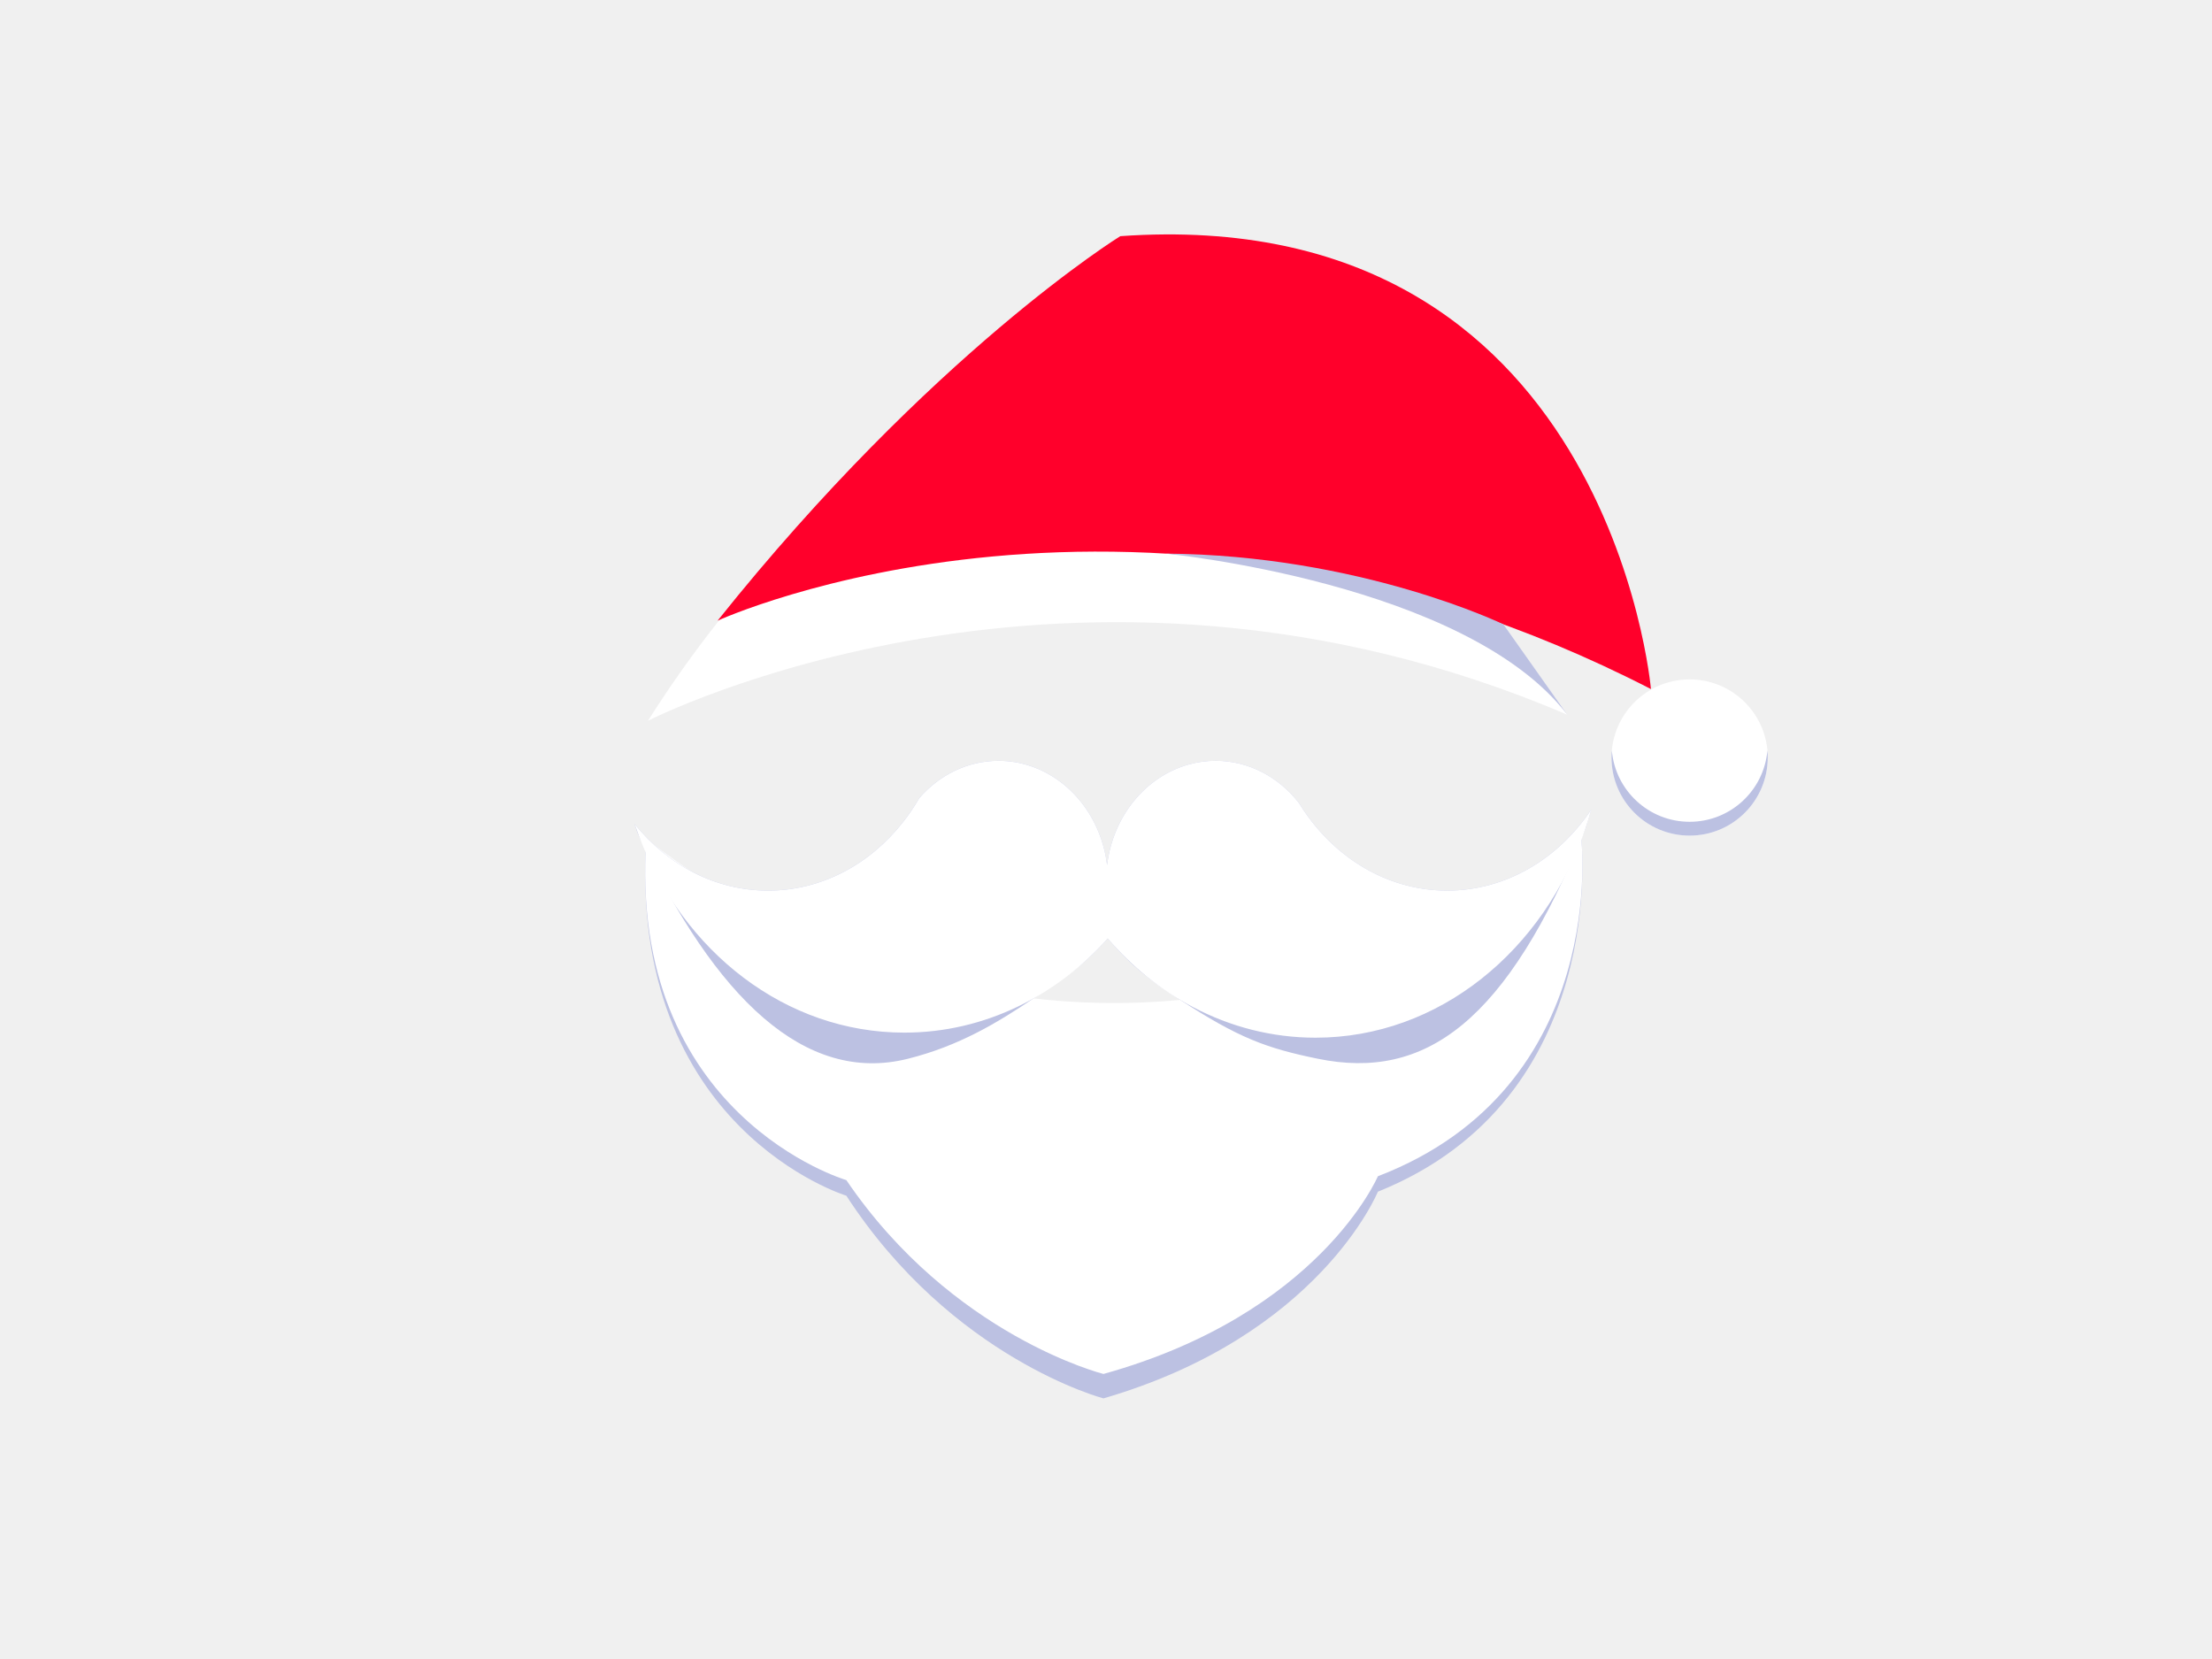
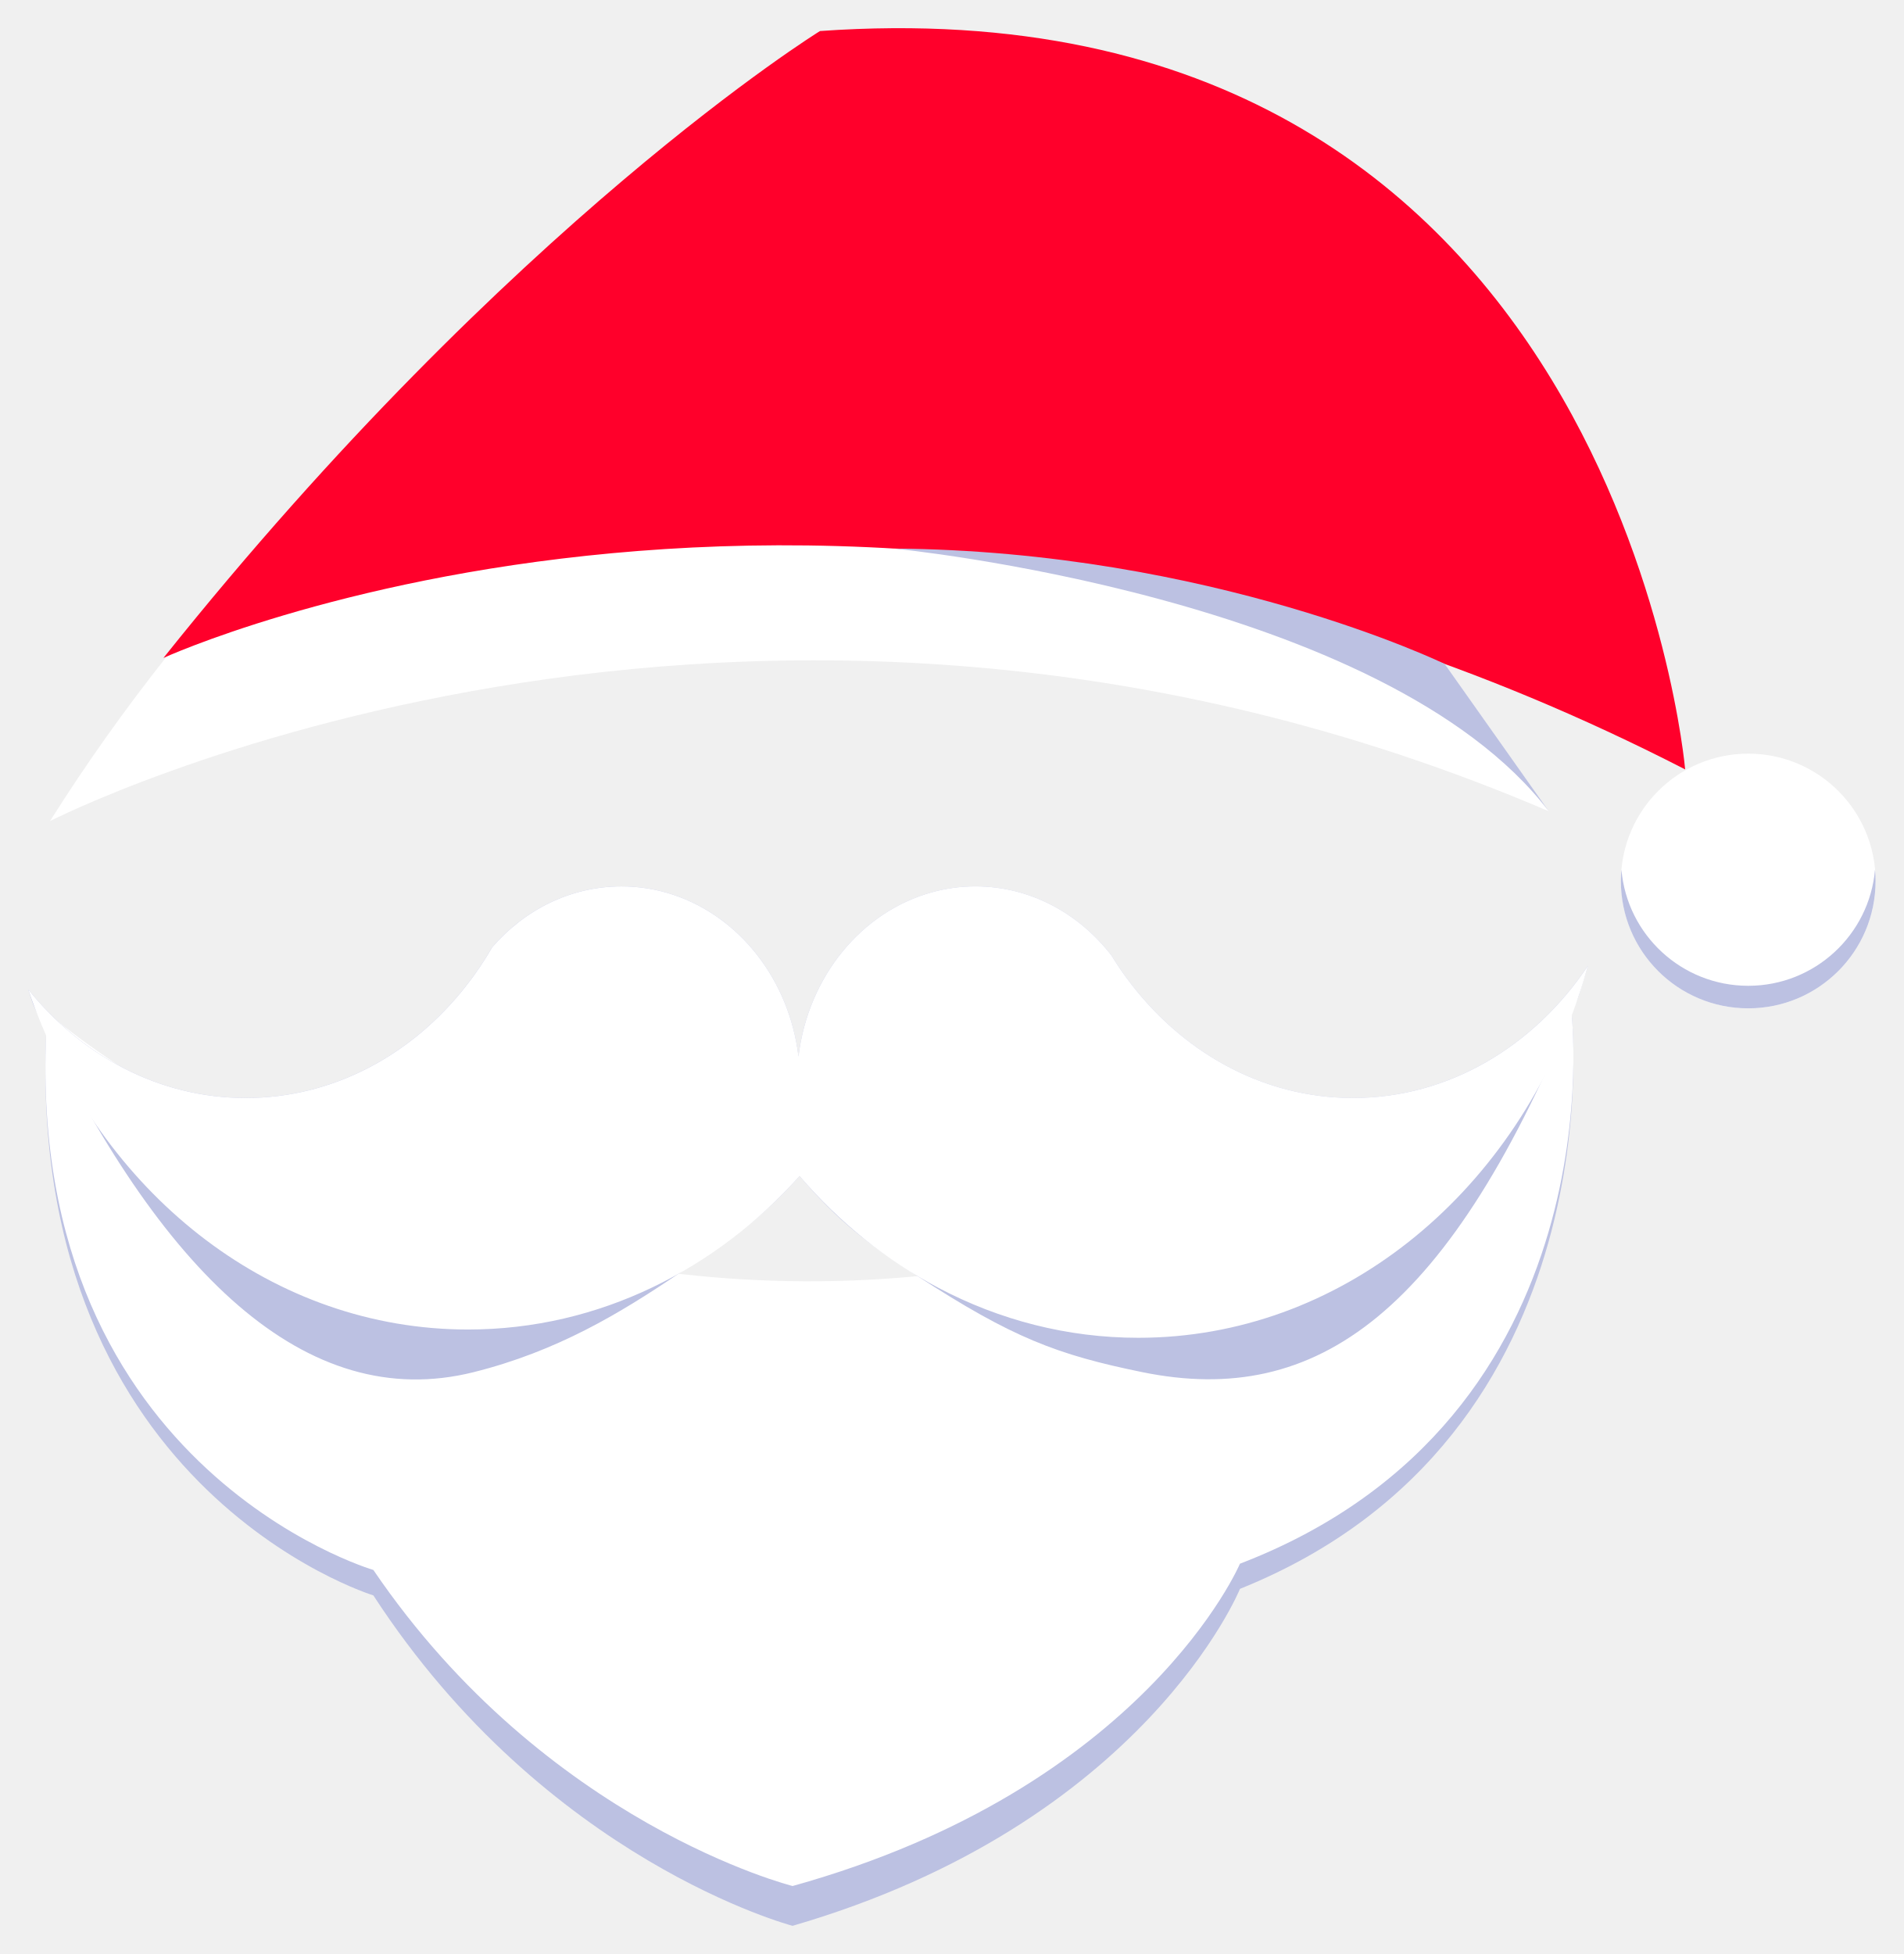
- <svg xmlns="http://www.w3.org/2000/svg" xmlns:xlink="http://www.w3.org/1999/xlink" width="640" height="480">
-   <path fill="#bcc1e2" d="M187.005 242.605s124.552 112.227 270.47-.31c0 0 8.688 75.38-58.813 102.5 0 0-16.887 41.62-79.397 59.8 0 0-43.733-11.462-74.396-58.642 0 .001-63.343-19.354-57.864-103.34z" />
-   <g fill="#efefef">
-     <use xlink:href="#B" />
-     <use xlink:href="#C" />
-     <use xlink:href="#B" />
-     <use xlink:href="#C" />
-     <use xlink:href="#B" />
-     <path d="M262.633 237.82a34.17 34.17 0 0 1 4.664-6.896 56.34 56.34 0 0 1-4.664 6.896z" />
+ <svg xmlns="http://www.w3.org/2000/svg" xmlns:xlink="http://www.w3.org/1999/xlink" id="svg88" version="1.1" height="346.772" width="337.854">
+   <path id="path52" d="m 8.394,179.782 c 0,0 124.552,112.227 270.47,-0.31 0,0 8.688,75.38 -58.813,102.5 0,0 -16.887,41.62 -79.397,59.8 0,0 -43.733,-11.462 -74.396,-58.642 0,0.001 -63.343,-19.354 -57.864,-103.34 z" fill="#bcc1e2" />
+   <g transform="translate(-178.611,-62.82349)" id="g66" fill="#efefef">
+     <use height="100%" width="100%" y="0" x="0" id="use54" xlink:href="#B" />
+     <use height="100%" width="100%" y="0" x="0" id="use56" xlink:href="#C" />
+     <use height="100%" width="100%" y="0" x="0" id="use58" xlink:href="#B" />
+     <use height="100%" width="100%" y="0" x="0" id="use60" xlink:href="#C" />
+     <use height="100%" width="100%" y="0" x="0" id="use62" xlink:href="#B" />
+     <path id="path64" d="m 262.633,237.82 a 34.17,34.17 0 0 1 4.664,-6.896 56.34,56.34 0 0 1 -4.664,6.896 z" />
  </g>
-   <circle fill="#fff" cx="488.866" cy="219.172" r="22.599" />
-   <path fill="#bcc1e2" d="M511.46 219.17c0 12.48-10.1 22.6-22.6 22.6s-22.6-10.12-22.6-22.6a18.73 18.73 0 0 1 .101-2c1 11.54 10.69 20.6 22.5 20.6s21.5-9.06 22.5-20.6c.07.66.1 1.33.1 2z" />
-   <path fill="#fff" d="M187.486 208.54s122.96-63.015 265.98-1.747c0 0 .12.355-19.822-28.07 0 0 15.31 3.2 42.545 19.12 0 0-23.168-128.417-154.717-115.742 0 0-81.844 43.56-133.986 126.44z" />
-   <path fill="#ff002b" d="M207.616 179.587s122.3-56.16 270.053 19.782c0 0-12.174-141.036-153.536-131.038 0 0-54.55 33.67-116.517 111.256z" />
-   <path fill="#fff" d="M187.005 242.593s124.552 107.345 270.47-.296c0 0 8.688 72.102-58.813 98.032 0 0-16.887 39.81-79.397 57.2 0 0-43.733-10.963-74.396-56.09 0 0-63.343-18.513-57.864-98.845z" />
-   <path fill="#bcc1e2" d="M460.416 234.21l-1.657 5.385c-22.795 56.404-46.477 73.07-77.445 66.738-15.084-3.085-23.074-6.1-39.9-17.064-8.864-5.775-13.874-9.536-20.918-17.74-7.43 8.3-12.394 11.2-21.48 17.346-10.304 6.958-21.508 13.763-36.382 17.47-29.7 7.404-55.643-17.494-77.753-64.416-.525-1.115-.868-2.334-1.27-3.52 9.543 11.844 23.31 19.268 38.615 19.268 15.558 0 29.526-7.676 39.07-19.855 1.71-2.156 3.26-4.46 4.664-6.896 5.762-6.662 13.915-10.8 22.937-10.8 3.235 0 6.362.527 9.304 1.527 11.67 3.932 20.478 15.056 22.107 28.674-.187 1.496-.28 3.037-.28 4.594 0 1.57.095 3.097.28 4.607a37.36 37.36 0 0 0 .281-4.607 37.32 37.32 0 0 0-.281-4.594c1.7-14.19 11.2-25.695 23.618-29.13a28.71 28.71 0 0 1 7.793-1.07c9.665 0 18.325 4.756 24.127 12.254.828 1.35 1.71 2.67 2.634 3.934.013.014.026.043.054.06 9.556 13.016 24.006 21.307 40.18 21.307 17.04-.004 32.184-9.22 41.7-23.47z" />
-   <path fill="#fff" d="M320.31 250.324c1.7-14.19 11.2-25.695 23.618-29.13a28.71 28.71 0 0 1 7.793-1.07c9.665 0 18.325 4.756 24.127 12.254.828 1.35 1.71 2.67 2.634 3.934.013.014.026.043.054.06 9.556 13.016 24.006 21.307 40.18 21.307 17.042 0 32.187-9.216 41.703-23.465-.508 1.82-1.056 3.625-1.657 5.385-11.95 35.44-42.426 60.638-78.14 60.638-12.657 0-24.66-3.17-35.42-8.833-9.3-4.903-17.658-11.667-24.7-19.87-7.432 8.3-16.24 15.012-26.012 19.708-10.08 4.842-21.172 7.528-32.828 7.528-34.432 0-63.985-23.407-76.777-56.837-.44-1.158-.868-2.334-1.27-3.52 9.543 11.844 23.31 19.268 38.615 19.268 15.558 0 29.526-7.676 39.07-19.855 1.71-2.156 3.26-4.46 4.664-6.896 5.762-6.662 13.915-10.8 22.937-10.8a28.83 28.83 0 0 1 9.303 1.527c11.67 3.93 20.477 15.053 22.108 28.67" />
-   <path fill="#bcc1e2" d="M434.996 180.65s-41.327-20.055-97.79-20.478c0 0 87.006 8.415 116.26 46.62l-18.47-26.143z" />
-   <defs>
-     <path id="B" d="M321.926 254.918c0 1.57-.094 3.097-.28 4.607a37.36 37.36 0 0 1-.28-4.607 37.32 37.32 0 0 1 .28-4.594 37.32 37.32 0 0 1 .28 4.594z" />
-     <path id="C" d="M267.297 230.924c-1.403 2.436-2.954 4.74-4.664 6.896 1.283-2.508 2.86-4.828 4.664-6.896z" />
+   <circle id="circle68" r="22.599" cy="156.349" cx="310.255" fill="#ffffff" />
+   <path id="path70" d="m 332.849,156.347 c 0,12.48 -10.1,22.6 -22.6,22.6 -12.5,0 -22.6,-10.12 -22.6,-22.6 a 18.73,18.73 0 0 1 0.101,-2 c 1,11.54 10.69,20.6 22.5,20.6 11.81,0 21.5,-9.06 22.5,-20.6 0.07,0.66 0.1,1.33 0.1,2 z" fill="#bcc1e2" />
+   <path id="path72" d="m 8.875,145.717 c 0,0 122.96,-63.015 265.98,-1.747 0,0 0.12,0.355 -19.822,-28.07 0,0 15.31,3.2 42.545,19.12 0,0 -23.168,-128.417 -154.717,-115.742 0,0 -81.844,43.56 -133.986,126.44 z" fill="#ffffff" />
+   <path id="path74" d="m 29.005,116.764 c 0,0 122.3,-56.16 270.053,19.782 0,0 -12.174,-141.036 -153.536,-131.038 0,0 -54.55,33.67 -116.517,111.256 z" fill="#ff002b" />
+   <path id="path76" d="m 8.394,179.77 c 0,0 124.552,107.345 270.47,-0.296 0,0 8.688,72.102 -58.813,98.032 0,0 -16.887,39.81 -79.397,57.2 0,0 -43.733,-10.963 -74.396,-56.09 0,0 -63.343,-18.513 -57.864,-98.845 z" fill="#ffffff" />
+   <path id="path78" d="m 281.805,171.387 -1.657,5.385 c -22.795,56.404 -46.477,73.07 -77.445,66.738 -15.084,-3.085 -23.074,-6.1 -39.9,-17.064 -8.864,-5.775 -13.874,-9.536 -20.918,-17.74 -7.43,8.3 -12.394,11.2 -21.48,17.346 -10.304,6.958 -21.508,13.763 -36.382,17.47 -29.7,7.404 -55.643,-17.494 -77.753,-64.416 -0.525,-1.115 -0.868,-2.334 -1.27,-3.52 9.543,11.844 23.31,19.268 38.615,19.268 15.558,0 29.526,-7.676 39.07,-19.855 1.71,-2.156 3.26,-4.46 4.664,-6.896 5.762,-6.662 13.915,-10.8 22.937,-10.8 3.235,0 6.362,0.527 9.304,1.527 11.67,3.932 20.478,15.056 22.107,28.674 -0.187,1.496 -0.28,3.037 -0.28,4.594 0,1.57 0.095,3.097 0.28,4.607 a 37.36,37.36 0 0 0 0.281,-4.607 37.32,37.32 0 0 0 -0.281,-4.594 c 1.7,-14.19 11.2,-25.695 23.618,-29.13 a 28.71,28.71 0 0 1 7.793,-1.07 c 9.665,0 18.325,4.756 24.127,12.254 0.828,1.35 1.71,2.67 2.634,3.934 0.013,0.014 0.026,0.043 0.054,0.06 9.556,13.016 24.006,21.307 40.18,21.307 17.04,-0.004 32.184,-9.22 41.7,-23.47 z" fill="#bcc1e2" />
+   <path id="path80" d="m 141.699,187.501 c 1.7,-14.19 11.2,-25.695 23.618,-29.13 a 28.71,28.71 0 0 1 7.793,-1.07 c 9.665,0 18.325,4.756 24.127,12.254 0.828,1.35 1.71,2.67 2.634,3.934 0.013,0.014 0.026,0.043 0.054,0.06 9.556,13.016 24.006,21.307 40.18,21.307 17.042,0 32.187,-9.216 41.703,-23.465 -0.508,1.82 -1.056,3.625 -1.657,5.385 -11.95,35.44 -42.426,60.638 -78.14,60.638 -12.657,0 -24.66,-3.17 -35.42,-8.833 -9.3,-4.903 -17.658,-11.667 -24.7,-19.87 -7.432,8.3 -16.24,15.012 -26.012,19.708 -10.08,4.842 -21.172,7.528 -32.828,7.528 -34.432,0 -63.985,-23.407 -76.777,-56.837 -0.44,-1.158 -0.868,-2.334 -1.27,-3.52 9.543,11.844 23.31,19.268 38.615,19.268 15.558,0 29.526,-7.676 39.07,-19.855 1.71,-2.156 3.26,-4.46 4.664,-6.896 5.762,-6.662 13.915,-10.8 22.937,-10.8 a 28.83,28.83 0 0 1 9.303,1.527 c 11.67,3.93 20.477,15.053 22.108,28.67" fill="#ffffff" />
+   <path id="path82" d="m 256.385,117.827 c 0,0 -41.327,-20.055 -97.79,-20.478 0,0 87.006,8.415 116.26,46.62 l -18.47,-26.143 z" fill="#bcc1e2" />
+   <defs id="defs86">
+     <path d="m 321.926,254.918 c 0,1.57 -0.094,3.097 -0.28,4.607 a 37.36,37.36 0 0 1 -0.28,-4.607 37.32,37.32 0 0 1 0.28,-4.594 37.32,37.32 0 0 1 0.28,4.594 z" id="B" />
+     <path d="m 267.297,230.924 c -1.403,2.436 -2.954,4.74 -4.664,6.896 1.283,-2.508 2.86,-4.828 4.664,-6.896 z" id="C" />
  </defs>
</svg>
